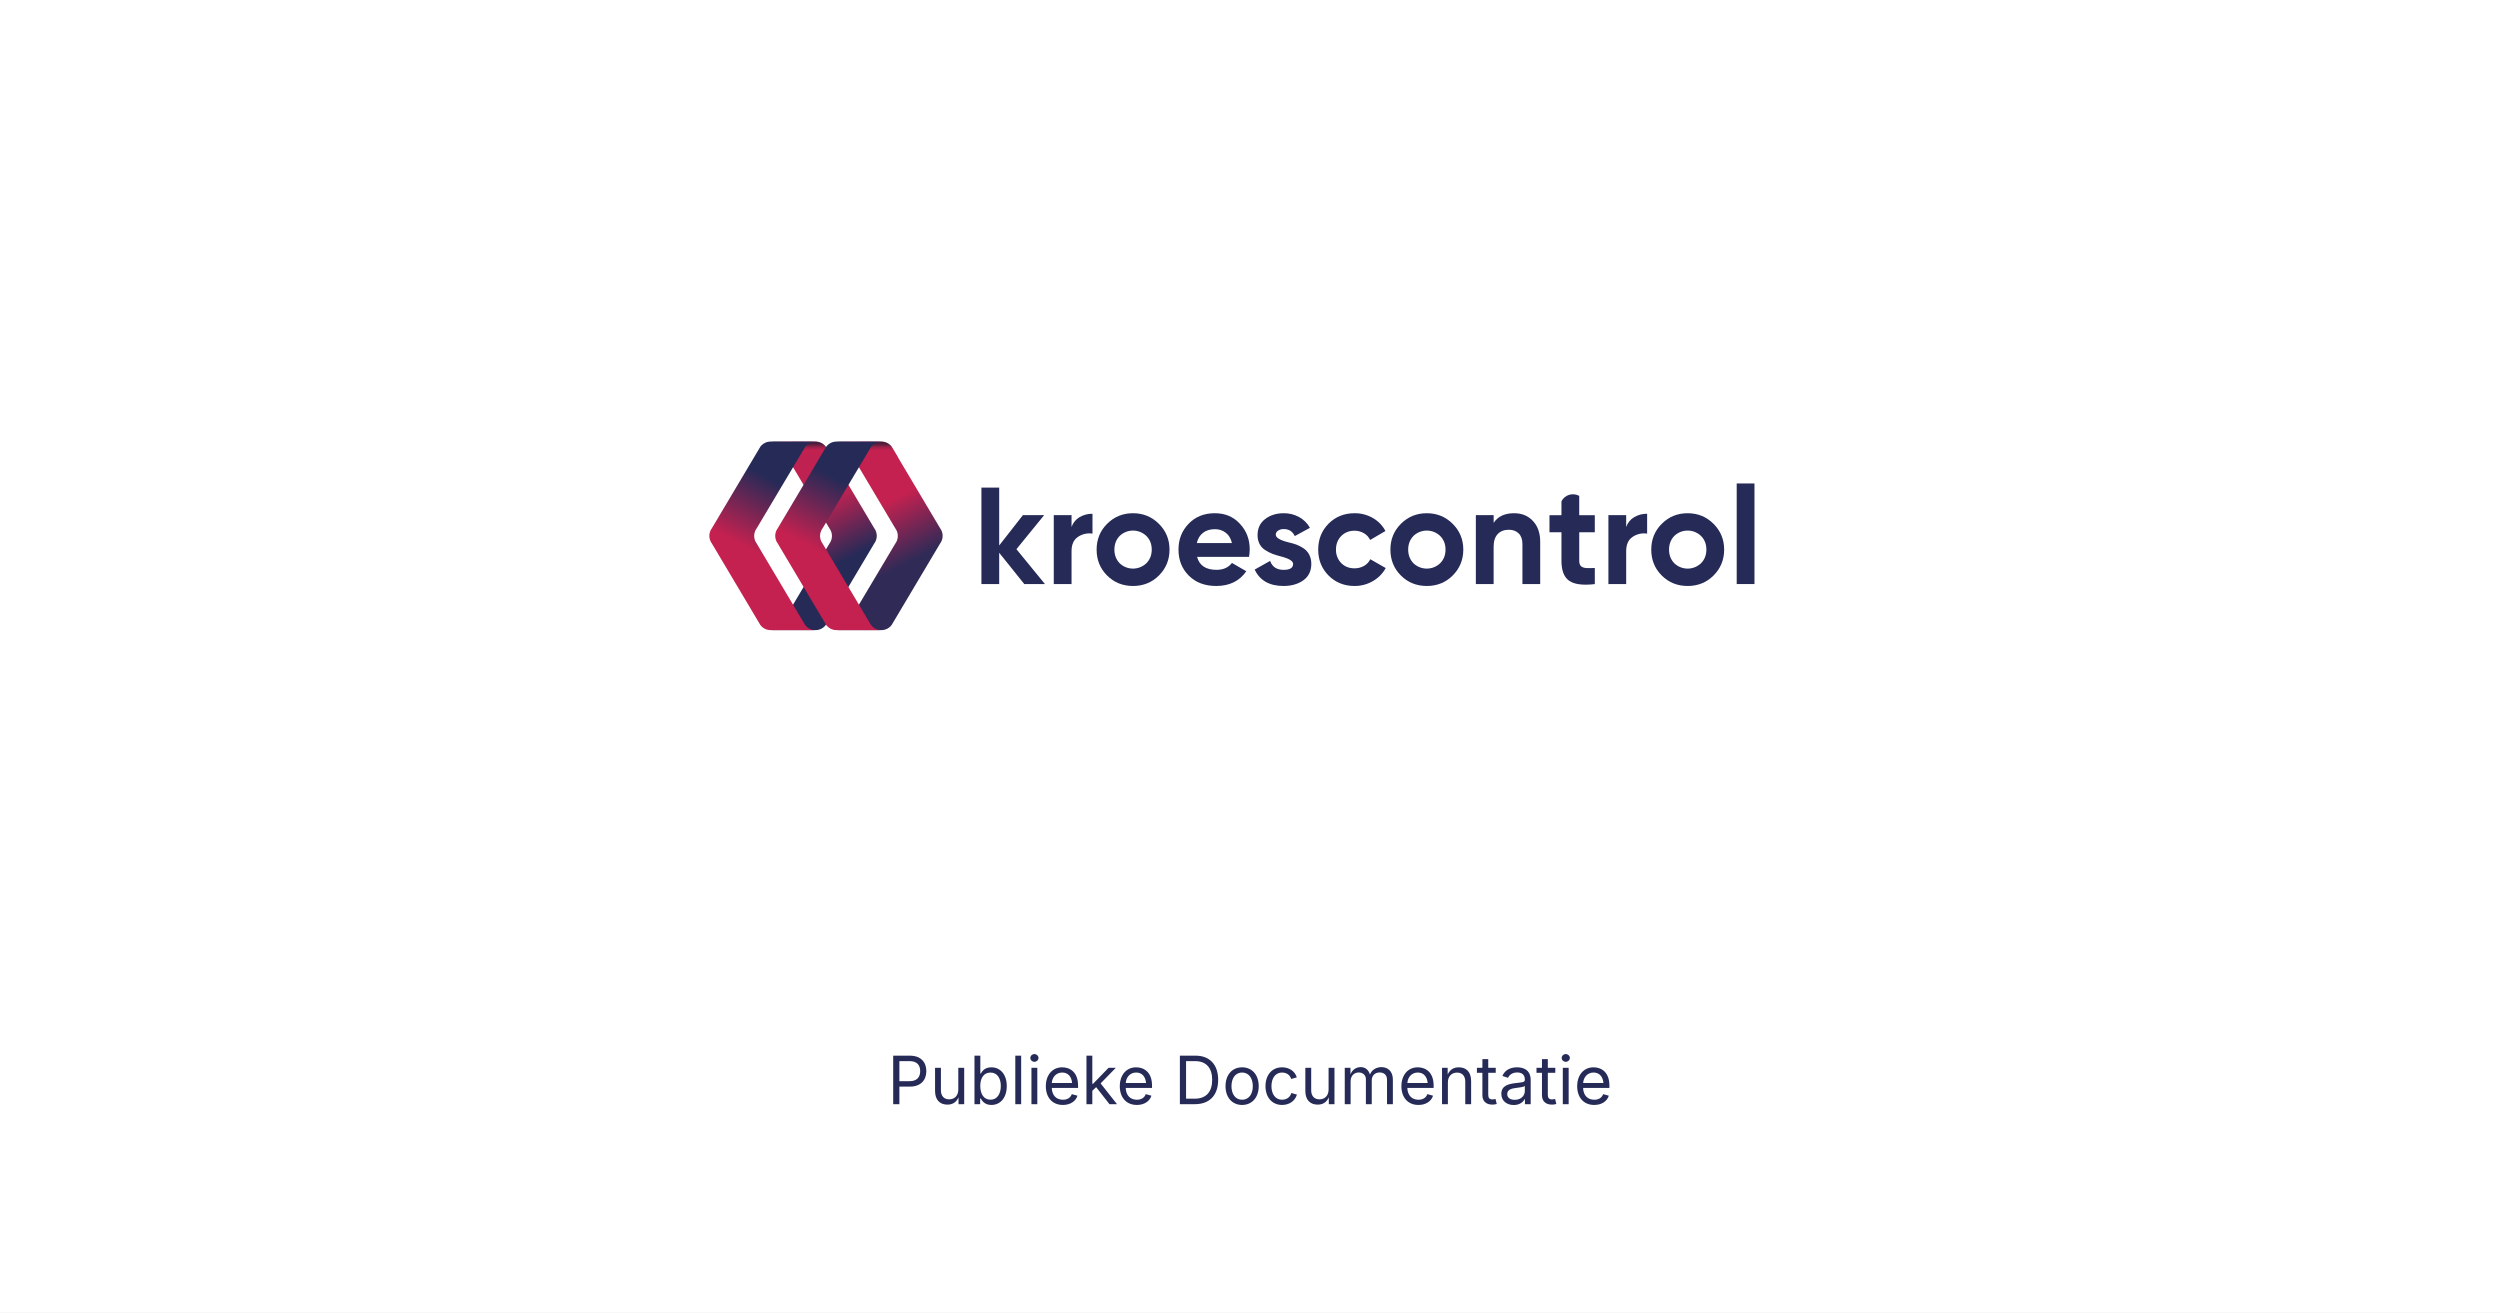
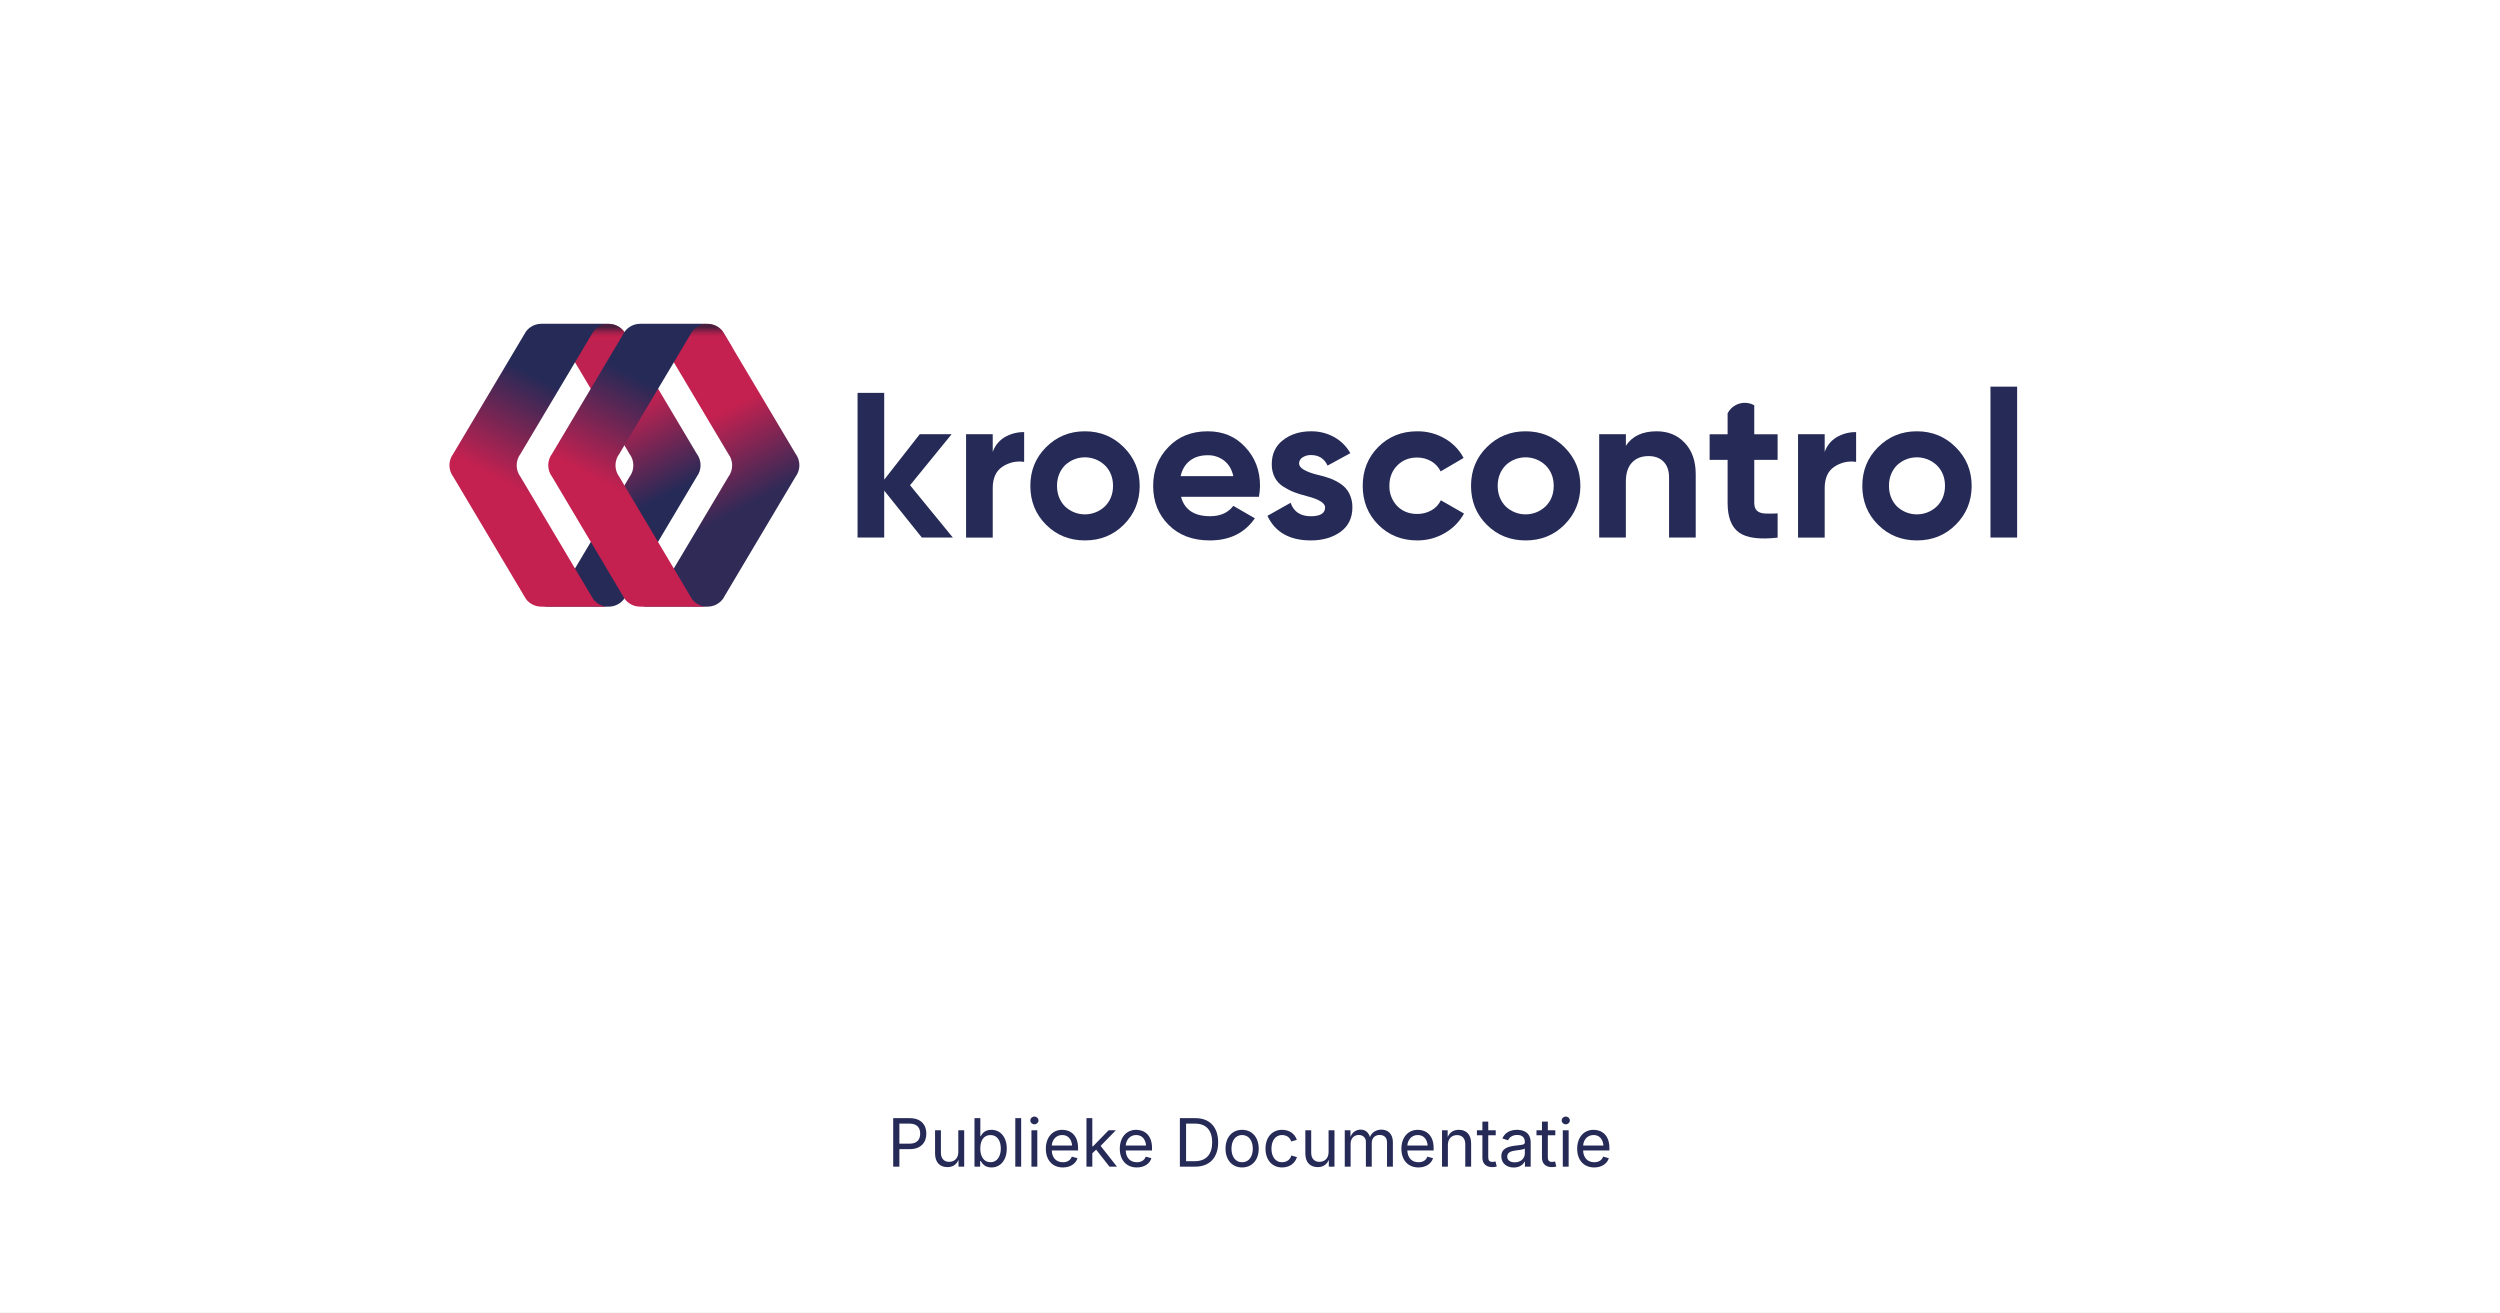
<svg xmlns="http://www.w3.org/2000/svg" xmlns:xlink="http://www.w3.org/1999/xlink" width="1200" height="630" viewBox="0 0 1200 630">
  <rect width="1200" height="630" fill="#FFFFFF" />
  <defs>
    <linearGradient id="logoGrad1" x1="257.08" y1="270.87" x2="302.81" y2="356.89" gradientUnits="userSpaceOnUse">
      <stop offset="0" stop-color="#bf2251" />
      <stop offset="1" stop-color="#252a57" />
    </linearGradient>
    <linearGradient id="logoGrad2" x1="296.95" y1="151.44" x2="296.95" y2="177.47" gradientUnits="userSpaceOnUse">
      <stop offset="0.13" stop-color="#151d34" stop-opacity="0.7" />
      <stop offset="0.18" stop-color="#381e3a" stop-opacity="0.72" />
      <stop offset="0.26" stop-color="#6a1f42" stop-opacity="0.75" />
      <stop offset="0.34" stop-color="#912048" stop-opacity="0.77" />
      <stop offset="0.42" stop-color="#ad204c" stop-opacity="0.79" />
      <stop offset="0.49" stop-color="#be214f" stop-opacity="0.8" />
      <stop offset="0.55" stop-color="#c42150" stop-opacity="0.8" />
    </linearGradient>
    <linearGradient id="logoGrad3" x1="228.18" y1="337.13" x2="281.1" y2="237.61" gradientUnits="userSpaceOnUse">
      <stop offset="0" stop-color="#c42150" />
      <stop offset="1" stop-color="#252a57" />
    </linearGradient>
    <linearGradient id="logoGrad4" x1="359.08" y1="270.87" x2="404.81" y2="356.89" gradientUnits="userSpaceOnUse">
      <stop offset="0" stop-color="#c42150" />
      <stop offset="1" stop-color="#302a57" />
    </linearGradient>
    <linearGradient id="logoGrad5" x1="398.95" y1="151.44" x2="398.95" y2="177.47" xlink:href="#logoGrad2" />
    <linearGradient id="logoGrad6" x1="330.18" y1="337.13" x2="383.1" y2="237.61" xlink:href="#logoGrad3" />
  </defs>
-   <g transform="translate(300, 165) scale(0.31)">
+   <g transform="translate(155, 85) scale(0.465)">
    <path d="M385.84,309.4l-75,126.12a19.83,19.83,0,0,1-15.85,7.9h-67.4a19.75,19.75,0,0,0,13.84-7.79L260.24,404l56.2-94.44a19.83,19.83,0,0,0,0-23.88l-56.2-94.48-18.85-31.69a19.83,19.83,0,0,0-15.84-7.9l34.69-.05,10.48,0,24.23,0a19.86,19.86,0,0,1,15.85,7.9L319,173.11l66.86,112.41A19.85,19.85,0,0,1,385.84,309.4Z" fill="url(#logoGrad1)" />
    <path d="M321.56,177.47c-1.36-2.16-10.49-8.78-20.87-8.9l-28.34.42,3.74-9.54c3.74-5,12.63-8,18.86-8a19.86,19.86,0,0,1,15.85,7.9Z" fill="url(#logoGrad2)" />
    <path d="M295,151.45a20,20,0,0,0-15.86,8L204,285.63a19.85,19.85,0,0,0,0,23.88l75,126.12a19.75,19.75,0,0,0,13.84,7.79h-67.4a19.83,19.83,0,0,1-15.85-7.9l-75-126.12a19.87,19.87,0,0,1,0-23.88l75.05-126.17a19.86,19.86,0,0,1,15.85-7.9Z" fill="url(#logoGrad3)" />
    <path d="M487.84,309.4l-75,126.12a19.83,19.83,0,0,1-15.85,7.9h-67.4a19.75,19.75,0,0,0,13.84-7.79L362.24,404l56.2-94.44a19.83,19.83,0,0,0,0-23.88l-56.2-94.48-18.85-31.69a19.83,19.83,0,0,0-15.84-7.9l34.69-.05,10.48,0,24.23,0a19.86,19.86,0,0,1,15.85,7.9L421,173.11l66.86,112.41A19.85,19.85,0,0,1,487.84,309.4Z" fill="url(#logoGrad4)" />
    <path d="M423.56,177.47c-1.36-2.16-10.49-8.78-20.87-8.9l-28.34.42,2.74-9.54c3.74-5,13.63-8,19.86-8a19.86,19.86,0,0,1,15.85,7.9Z" fill="url(#logoGrad5)" />
    <path d="M397,151.45a20,20,0,0,0-15.86,8L306,285.63a19.85,19.85,0,0,0,0,23.88l75,126.12a19.75,19.75,0,0,0,13.84,7.79h-67.4a19.83,19.83,0,0,1-15.85-7.9l-75-126.12a19.87,19.87,0,0,1,0-23.88l75.05-126.17a19.86,19.86,0,0,1,15.85-7.9Z" fill="url(#logoGrad6)" />
    <path d="M606.07,318.09l44.17,54h-32L579.4,323.64v48.44H551.88V222.72H579.4v89.61l36.7-46.94H649Z" fill="#252a57" />
    <path d="M691.42,265.39v18.35a28.4,28.4,0,0,1,12.38-15.25,38.26,38.26,0,0,1,20.05-5.23V294a31.28,31.28,0,0,0-22.61,5.12q-9.82,6.61-9.82,22v51H663.9V265.39Z" fill="#252a57" />
    <path d="M826.69,358.85q-16.22,16.22-40.11,16.21t-40.11-16.21q-16.22-16.22-16.22-40.11,0-23.69,16.22-39.9,16.42-16.44,40.11-16.43t40.11,16.43q16.44,16.43,16.43,39.9Q843.12,342.41,826.69,358.85Zm-60.81-19a29.91,29.91,0,0,0,41.4,0q8.31-8.33,8.32-21.12t-8.32-21.13a29.91,29.91,0,0,0-41.4,0q-8.1,8.53-8.1,21.13T765.88,339.86Z" fill="#252a57" />
    <path d="M966.24,330H885.8q5.33,20.07,30.08,20.06,15.78,0,23.9-10.67L962,352.23q-15.79,22.84-46.52,22.83-26.46,0-42.46-16t-16-40.32q0-23.89,15.79-40.12,15.57-16.22,40.54-16.21,23.68,0,38.62,16.21,15.36,16.22,15.36,40.12A77.23,77.23,0,0,1,966.24,330Zm-80.87-21.33h54.41q-2.35-10.45-9.5-16a26.85,26.85,0,0,0-17-5.55q-11.1,0-18.35,5.65T885.37,308.71Z" fill="#252a57" />
    <path d="M1007.63,295.69q0,6.84,19.41,11.74a94.9,94.9,0,0,1,12.38,3.52,54,54,0,0,1,11.2,5.76,26.05,26.05,0,0,1,8.86,9.92,30.75,30.75,0,0,1,3.2,14.3q0,16.43-12.38,25.39-12.37,8.74-30.51,8.74-32.87,0-44.81-25.39l23.9-13.44q4.9,13.88,20.91,13.87,14.73,0,14.72-9.17,0-6.84-19.41-11.74-7.26-1.92-12.38-3.84a62.92,62.92,0,0,1-11.09-5.65,24.84,24.84,0,0,1-9.07-9.61,29.1,29.1,0,0,1-3.1-13.76q0-15.78,11.53-24.75,11.73-9.16,29-9.17a48.37,48.37,0,0,1,23.69,5.86A42.93,42.93,0,0,1,1060.54,285l-23.47,12.81Q1032,286.94,1020,286.94a15.1,15.1,0,0,0-8.85,2.46A7.39,7.39,0,0,0,1007.63,295.69Z" fill="#252a57" />
    <path d="M1129.68,375.06q-24.12,0-40.33-16.21-16-16.22-16-40.11t16-40.12q16.22-16.22,40.33-16.21a55.34,55.34,0,0,1,28.37,7.46,49.73,49.73,0,0,1,19.42,20.06l-23.68,13.87a24.19,24.19,0,0,0-9.71-10.46,28.22,28.22,0,0,0-14.62-3.84q-12.37,0-20.48,8.22t-8.11,21a29.2,29.2,0,0,0,8.11,20.91q8.12,8.1,20.48,8.1a29.25,29.25,0,0,0,14.83-3.73,23.5,23.5,0,0,0,9.71-10.35l23.9,13.66a52.15,52.15,0,0,1-20,20.27A55.55,55.55,0,0,1,1129.68,375.06Z" fill="#252a57" />
    <path d="M1281.59,358.85q-16.21,16.22-40.11,16.21t-40.11-16.21q-16.21-16.22-16.22-40.11,0-23.69,16.22-39.9,16.43-16.44,40.11-16.43t40.11,16.43q16.44,16.43,16.43,39.9Q1298,342.41,1281.59,358.85Zm-60.81-19a29.91,29.91,0,0,0,41.4,0q8.33-8.33,8.32-21.12t-8.32-21.13a29.91,29.91,0,0,0-41.4,0q-8.1,8.53-8.1,21.13T1220.78,339.86Z" fill="#252a57" />
    <path d="M1376.75,262.41q17.71,0,28.81,11.73,11.52,12,11.52,32.43v65.51h-27.52V310q0-10.46-5.66-16.22T1368.43,288q-10.87,0-17.17,6.72t-6.3,19.74v57.61h-27.52V265.39H1345v11.95Q1354.77,262.41,1376.75,262.41Z" fill="#252a57" />
    <path d="M1550.22,265.39v18.35a28.4,28.4,0,0,1,12.38-15.25,38.26,38.26,0,0,1,20.05-5.23V294a31.32,31.32,0,0,0-22.62,5.12q-9.81,6.61-9.81,22v51H1522.7V265.39Z" fill="#252a57" />
    <path d="M1685.49,358.85q-16.21,16.22-40.11,16.21t-40.11-16.21q-16.23-16.22-16.22-40.11,0-23.69,16.22-39.9,16.43-16.44,40.11-16.43t40.11,16.43q16.42,16.43,16.43,39.9Q1701.92,342.41,1685.49,358.85Zm-60.81-19a29.91,29.91,0,0,0,41.4,0q8.31-8.33,8.32-21.12t-8.32-21.13a29.91,29.91,0,0,0-41.4,0q-8.12,8.53-8.11,21.13T1624.68,339.86Z" fill="#252a57" />
    <path d="M1748.86,372.08h-27.52V216.32h27.52Z" fill="#252a57" />
    <path d="M1477.53,291.91v44.38q0,5.55,2.78,8.11c1.84,1.71,4.55,2.67,8.1,2.88a119.07,119.07,0,0,0,13.23-.11v25q-27.95,3.19-39.79-5.23T1450,336.29V291.91h-18.56V265.45H1450V243.9a19.93,19.93,0,0,1,27.51-8.32h0v29.87h24.11v26.46Z" fill="#252a57" />
  </g>
-   <text x="600" y="530" font-family="system-ui, -apple-system, sans-serif" font-size="32" font-weight="400" fill="#252a57" text-anchor="middle">
+   <text x="600" y="560" font-family="system-ui, -apple-system, sans-serif" font-size="32" font-weight="400" fill="#252a57" text-anchor="middle">
    Publieke Documentatie
  </text>
</svg>
